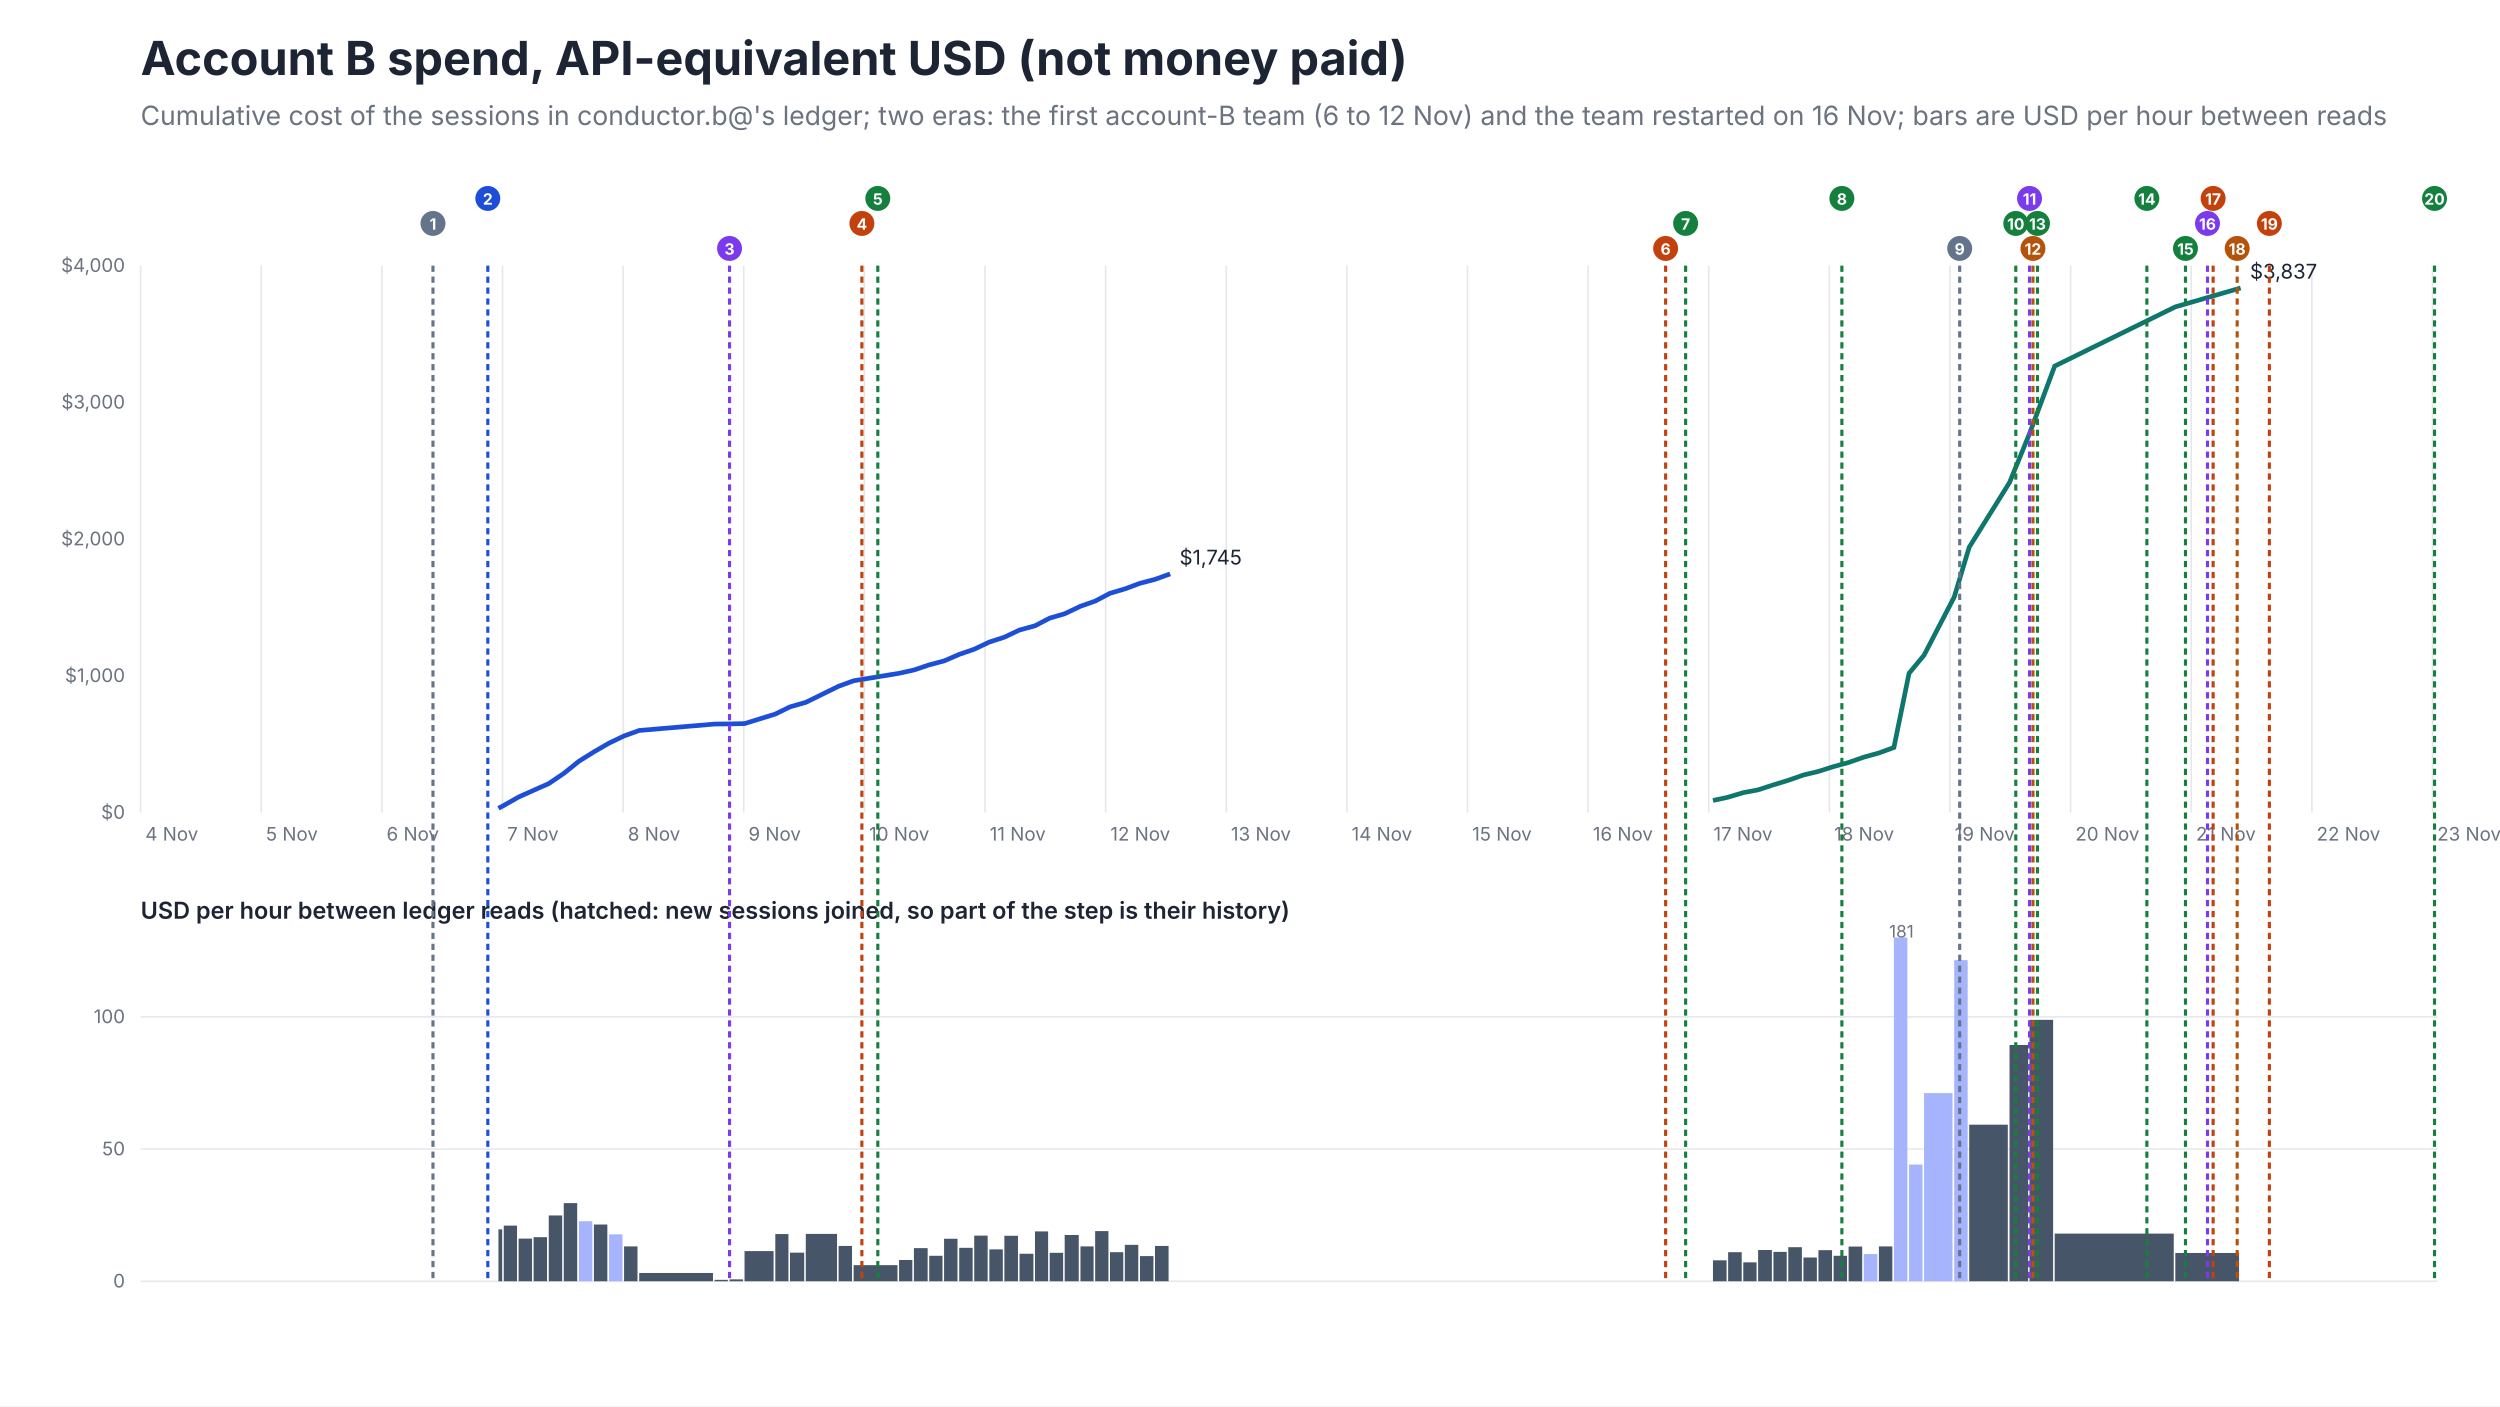
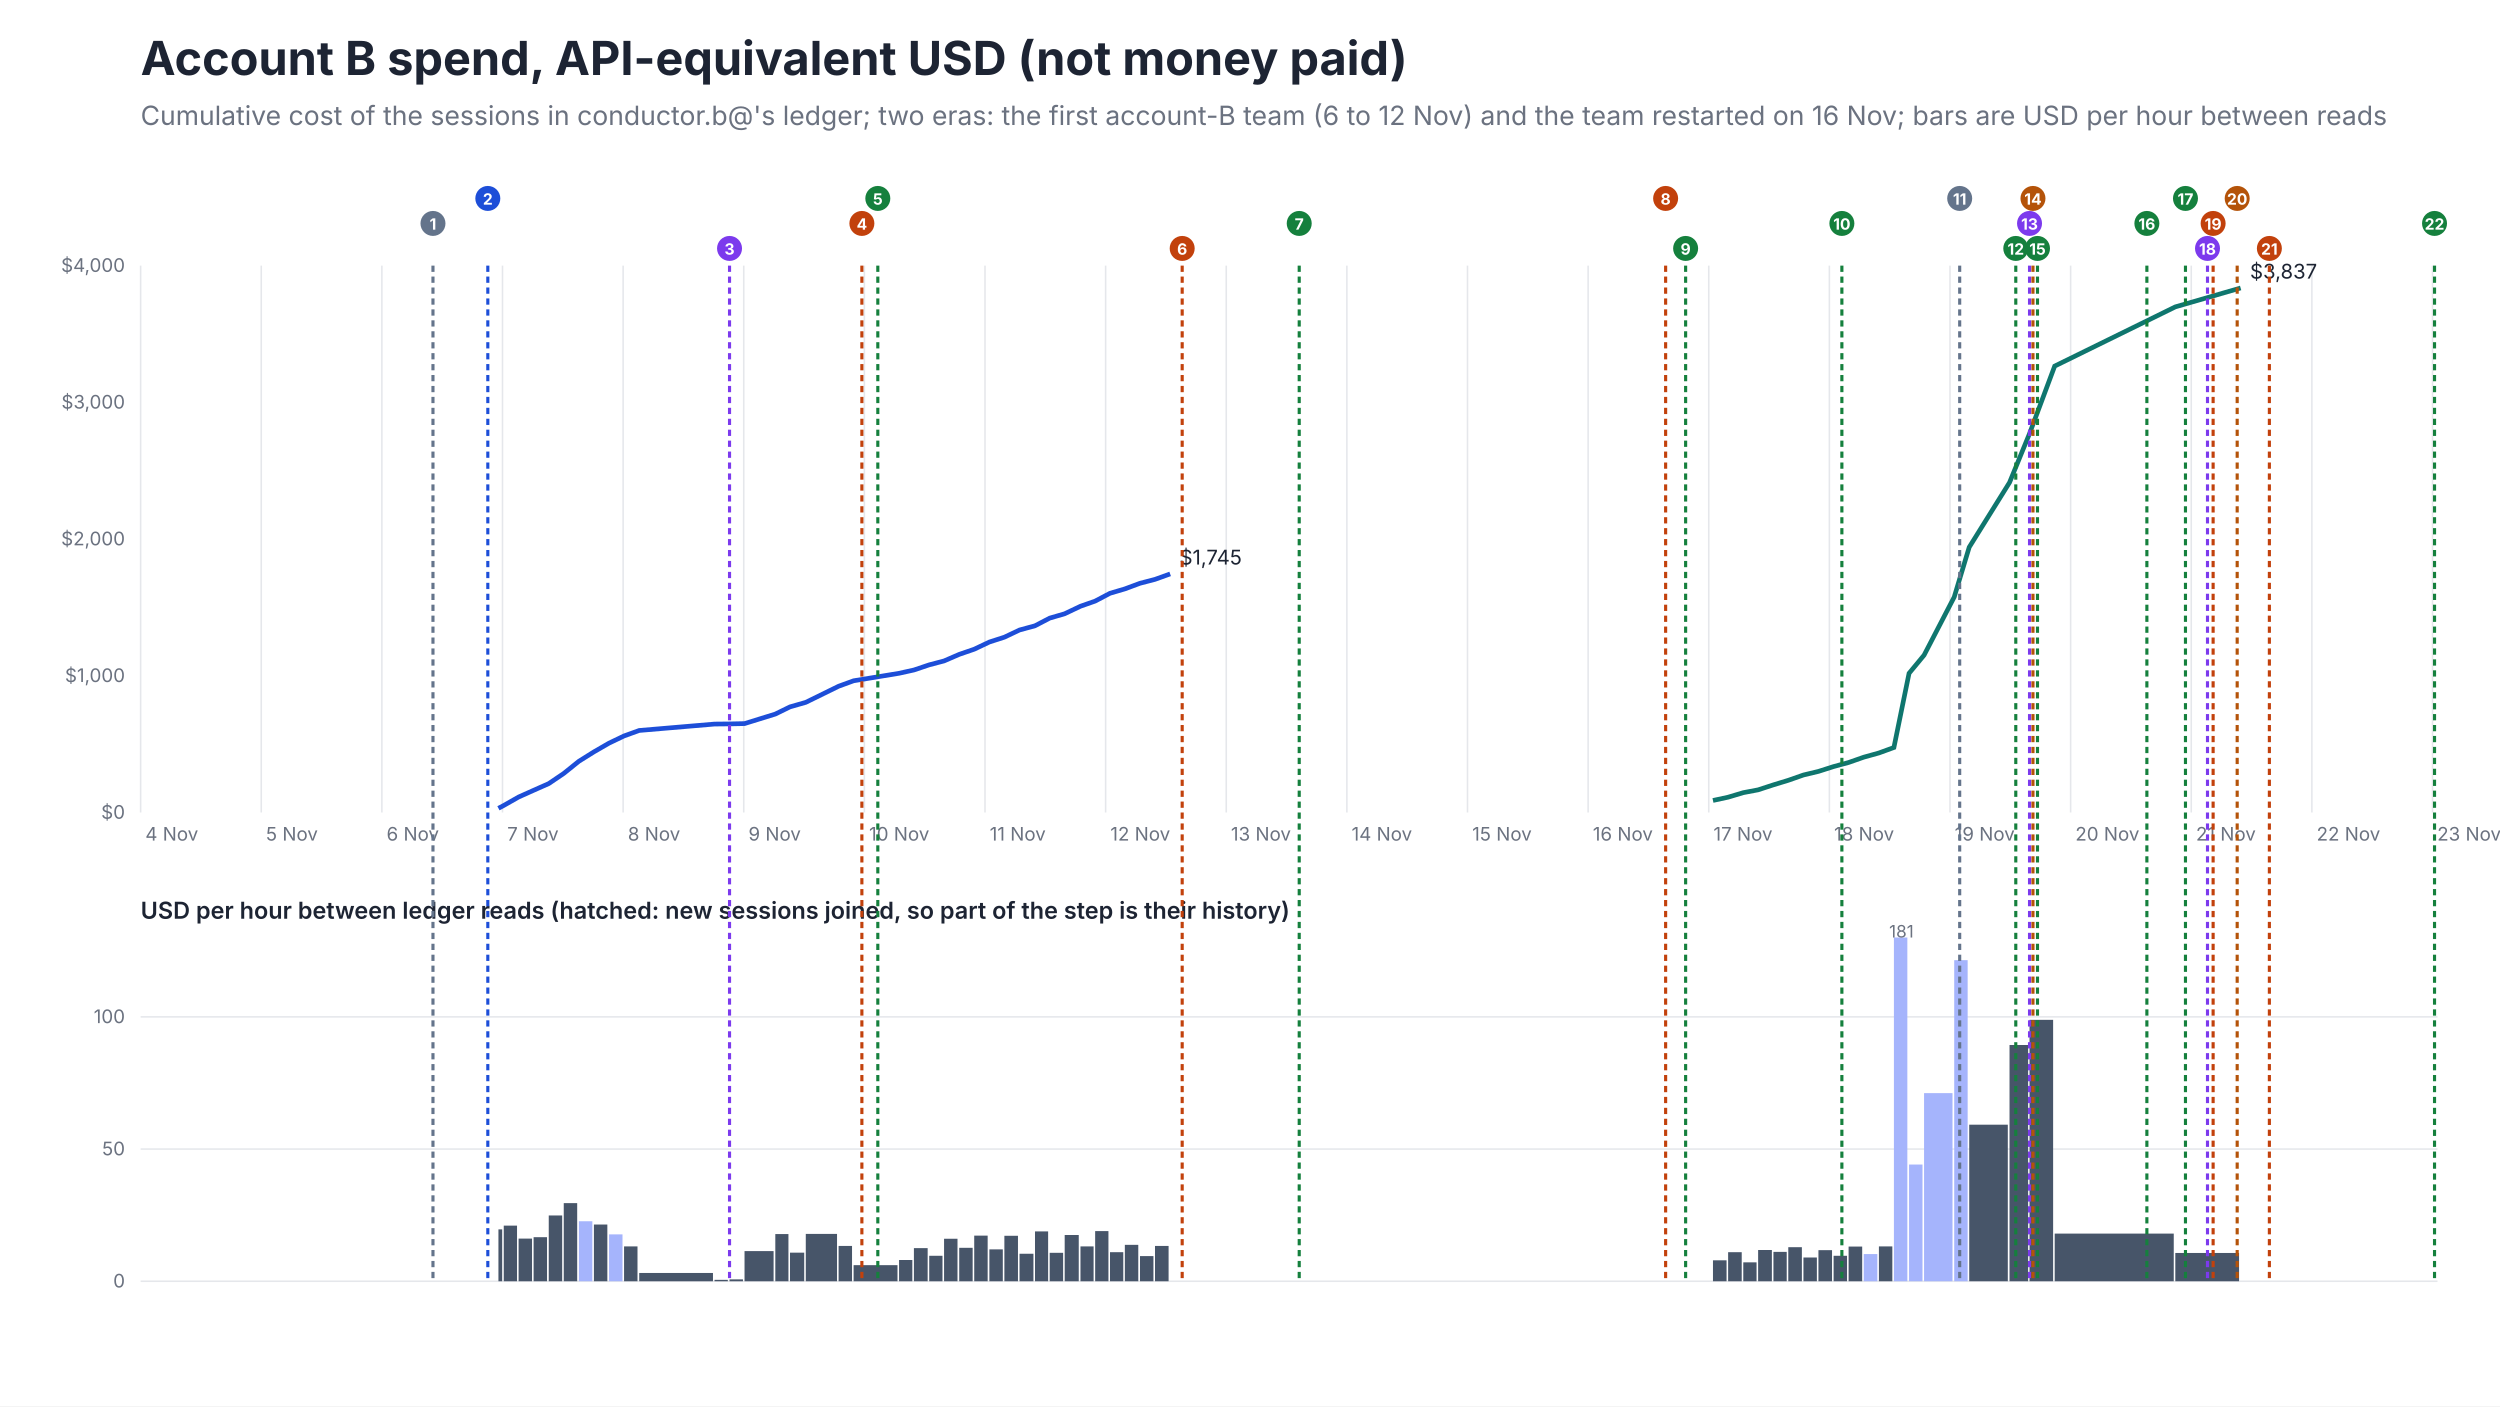
<svg xmlns="http://www.w3.org/2000/svg" viewBox="0 0 1600 900" width="1600" height="900" font-family="Inter,Helvetica,Arial,sans-serif">
  <rect width="1600" height="900" fill="#ffffff" />
  <text x="90" y="48" font-size="30" font-weight="700" fill="#1d2433">Account B spend, API-equivalent USD (not money paid)</text>
  <text x="90" y="80" font-size="17" fill="#6b7280">Cumulative cost of the sessions in conductor.b@'s ledger; two eras: the first account-B team (6 to 12 Nov) and the team restarted on 16 Nov; bars are USD per hour between reads</text>
  <line x1="90.0" y1="170" x2="90.0" y2="520" stroke="#e5e7eb" />
  <text x="93.0" y="538" font-size="12" fill="#6b7280">4 Nov</text>
  <line x1="167.2" y1="170" x2="167.2" y2="520" stroke="#e5e7eb" />
  <text x="170.2" y="538" font-size="12" fill="#6b7280">5 Nov</text>
  <line x1="244.4" y1="170" x2="244.4" y2="520" stroke="#e5e7eb" />
  <text x="247.4" y="538" font-size="12" fill="#6b7280">6 Nov</text>
  <line x1="321.6" y1="170" x2="321.6" y2="520" stroke="#e5e7eb" />
  <text x="324.6" y="538" font-size="12" fill="#6b7280">7 Nov</text>
  <line x1="398.8" y1="170" x2="398.8" y2="520" stroke="#e5e7eb" />
  <text x="401.8" y="538" font-size="12" fill="#6b7280">8 Nov</text>
  <line x1="476.0" y1="170" x2="476.0" y2="520" stroke="#e5e7eb" />
  <text x="479.0" y="538" font-size="12" fill="#6b7280">9 Nov</text>
  <line x1="553.2" y1="170" x2="553.2" y2="520" stroke="#e5e7eb" />
  <text x="556.2" y="538" font-size="12" fill="#6b7280">10 Nov</text>
  <line x1="630.4" y1="170" x2="630.4" y2="520" stroke="#e5e7eb" />
  <text x="633.4" y="538" font-size="12" fill="#6b7280">11 Nov</text>
  <line x1="707.6" y1="170" x2="707.6" y2="520" stroke="#e5e7eb" />
  <text x="710.6" y="538" font-size="12" fill="#6b7280">12 Nov</text>
  <line x1="784.8" y1="170" x2="784.8" y2="520" stroke="#e5e7eb" />
  <text x="787.8" y="538" font-size="12" fill="#6b7280">13 Nov</text>
  <line x1="862.0" y1="170" x2="862.0" y2="520" stroke="#e5e7eb" />
  <text x="865.0" y="538" font-size="12" fill="#6b7280">14 Nov</text>
  <line x1="939.2" y1="170" x2="939.2" y2="520" stroke="#e5e7eb" />
  <text x="942.2" y="538" font-size="12" fill="#6b7280">15 Nov</text>
  <line x1="1016.4" y1="170" x2="1016.4" y2="520" stroke="#e5e7eb" />
  <text x="1019.4" y="538" font-size="12" fill="#6b7280">16 Nov</text>
  <line x1="1093.6" y1="170" x2="1093.6" y2="520" stroke="#e5e7eb" />
  <text x="1096.6" y="538" font-size="12" fill="#6b7280">17 Nov</text>
  <line x1="1170.8" y1="170" x2="1170.8" y2="520" stroke="#e5e7eb" />
  <text x="1173.8" y="538" font-size="12" fill="#6b7280">18 Nov</text>
  <line x1="1248.0" y1="170" x2="1248.0" y2="520" stroke="#e5e7eb" />
  <text x="1251.0" y="538" font-size="12" fill="#6b7280">19 Nov</text>
  <line x1="1325.2" y1="170" x2="1325.2" y2="520" stroke="#e5e7eb" />
  <text x="1328.2" y="538" font-size="12" fill="#6b7280">20 Nov</text>
  <line x1="1402.4" y1="170" x2="1402.4" y2="520" stroke="#e5e7eb" />
  <text x="1405.4" y="538" font-size="12" fill="#6b7280">21 Nov</text>
  <line x1="1479.6" y1="170" x2="1479.6" y2="520" stroke="#e5e7eb" />
  <text x="1482.6" y="538" font-size="12" fill="#6b7280">22 Nov</text>
  <line x1="1556.8" y1="170" x2="1556.8" y2="520" stroke="#e5e7eb" />
  <text x="1559.8" y="538" font-size="12" fill="#6b7280">23 Nov</text>
  <text x="80" y="524.0" font-size="12" fill="#6b7280" text-anchor="end">$0</text>
  <text x="80" y="436.5" font-size="12" fill="#6b7280" text-anchor="end">$1,000</text>
  <text x="80" y="349.0" font-size="12" fill="#6b7280" text-anchor="end">$2,000</text>
  <text x="80" y="261.5" font-size="12" fill="#6b7280" text-anchor="end">$3,000</text>
  <text x="80" y="174.0" font-size="12" fill="#6b7280" text-anchor="end">$4,000</text>
  <polyline points="319.0,517.3 322.4,515.5 331.9,510.1 341.5,505.8 351.2,501.5 360.8,495.0 370.5,487.2 380.1,481.2 389.8,475.6 399.4,471.0 409.1,467.5 457.3,463.4 466.9,463.3 476.5,463.1 496.2,457.0 505.6,452.4 515.7,449.5 536.7,439.2 546.3,435.7 575.4,430.9 584.9,428.8 594.7,425.5 604.2,423.0 613.9,418.8 623.5,415.5 633.2,410.9 642.8,407.8 652.5,403.2 662.4,400.5 671.8,395.6 681.4,392.8 691.5,388.0 700.9,384.7 710.4,379.7 719.9,376.9 729.6,373.3 739.2,370.8 748.9,367.3" fill="none" stroke="#1d4ed8" stroke-width="3" />
  <text x="754.9" y="361.3" font-size="13" fill="#1d2433">$1,745</text>
  <polyline points="1096.3,512.3 1106.0,510.2 1115.7,507.3 1125.2,505.5 1135.0,502.3 1144.5,499.4 1154.2,496.0 1163.8,493.7 1173.5,490.6 1183.1,488.0 1192.8,484.6 1202.5,481.9 1212.1,478.4 1221.8,430.9 1231.4,419.3 1250.7,382.1 1260.3,350.2 1286.1,308.8 1298.9,277.5 1315.0,234.3 1392.2,196.4 1434.0,184.3" fill="none" stroke="#0f766e" stroke-width="3" />
  <text x="1440.0" y="178.3" font-size="13" fill="#1d2433">$3,837</text>
  <text x="90" y="588" font-size="15" fill="#1d2433" font-weight="600">USD per hour between ledger reads (hatched: new sessions joined, so part of the step is their history)</text>
  <text x="80" y="824.0" font-size="12" fill="#6b7280" text-anchor="end">0</text>
  <line x1="90" y1="820.0" x2="1560" y2="820.0" stroke="#e5e7eb" />
  <text x="80" y="739.4" font-size="12" fill="#6b7280" text-anchor="end">50</text>
  <line x1="90" y1="735.4" x2="1560" y2="735.4" stroke="#e5e7eb" />
  <text x="80" y="654.8" font-size="12" fill="#6b7280" text-anchor="end">100</text>
  <line x1="90" y1="650.8" x2="1560" y2="650.8" stroke="#e5e7eb" />
  <rect x="319.0" y="786.8" width="2.4" height="33.2" fill="#475569" />
  <rect x="322.4" y="784.4" width="8.5" height="35.6" fill="#475569" />
  <rect x="331.9" y="792.7" width="8.6" height="27.3" fill="#475569" />
  <rect x="341.5" y="791.8" width="8.6" height="28.2" fill="#475569" />
  <rect x="351.2" y="777.9" width="8.6" height="42.1" fill="#475569" />
  <rect x="360.8" y="770.0" width="8.6" height="50.0" fill="#475569" />
  <rect x="370.5" y="781.6" width="8.6" height="38.4" fill="#a5b4fc" />
  <rect x="380.1" y="783.7" width="8.6" height="36.3" fill="#475569" />
  <rect x="389.8" y="790.0" width="8.6" height="30.0" fill="#a5b4fc" />
  <rect x="399.4" y="797.7" width="8.6" height="22.3" fill="#475569" />
  <rect x="409.1" y="814.7" width="47.2" height="5.3" fill="#475569" />
  <rect x="457.3" y="819.1" width="8.5" height="0.9" fill="#475569" />
  <rect x="466.9" y="818.8" width="8.6" height="1.2" fill="#475569" />
  <rect x="476.5" y="800.7" width="18.6" height="19.3" fill="#475569" />
  <rect x="496.2" y="789.8" width="8.4" height="30.2" fill="#475569" />
  <rect x="505.6" y="801.7" width="9.1" height="18.3" fill="#475569" />
  <rect x="515.7" y="789.7" width="20.0" height="30.3" fill="#475569" />
  <rect x="536.7" y="797.4" width="8.6" height="22.6" fill="#475569" />
  <rect x="546.3" y="809.7" width="28.1" height="10.3" fill="#475569" />
  <rect x="575.4" y="806.4" width="8.5" height="13.6" fill="#475569" />
  <rect x="584.9" y="798.8" width="8.8" height="21.2" fill="#475569" />
  <rect x="594.7" y="803.7" width="8.5" height="16.3" fill="#475569" />
  <rect x="604.2" y="792.8" width="8.6" height="27.2" fill="#475569" />
  <rect x="613.9" y="798.6" width="8.6" height="21.4" fill="#475569" />
  <rect x="623.5" y="790.8" width="8.6" height="29.2" fill="#475569" />
  <rect x="633.2" y="799.6" width="8.6" height="20.4" fill="#475569" />
  <rect x="642.8" y="790.9" width="8.7" height="29.1" fill="#475569" />
  <rect x="652.5" y="802.4" width="8.9" height="17.6" fill="#475569" />
  <rect x="662.4" y="788.1" width="8.4" height="31.9" fill="#475569" />
  <rect x="671.8" y="801.8" width="8.6" height="18.2" fill="#475569" />
  <rect x="681.4" y="790.4" width="9.0" height="29.6" fill="#475569" />
  <rect x="691.5" y="797.7" width="8.4" height="22.3" fill="#475569" />
  <rect x="700.9" y="787.9" width="8.5" height="32.1" fill="#475569" />
  <rect x="710.4" y="801.4" width="8.5" height="18.6" fill="#475569" />
  <rect x="719.9" y="796.7" width="8.6" height="23.3" fill="#475569" />
  <rect x="729.6" y="803.9" width="8.6" height="16.1" fill="#475569" />
  <rect x="739.2" y="797.4" width="8.7" height="22.6" fill="#475569" />
  <rect x="1096.3" y="806.6" width="8.7" height="13.4" fill="#475569" />
  <rect x="1106.0" y="801.4" width="8.7" height="18.6" fill="#475569" />
  <rect x="1115.7" y="807.9" width="8.5" height="12.1" fill="#475569" />
  <rect x="1125.2" y="800.0" width="8.8" height="20.0" fill="#475569" />
  <rect x="1135.0" y="801.2" width="8.5" height="18.8" fill="#475569" />
  <rect x="1144.5" y="798.2" width="8.7" height="21.8" fill="#475569" />
  <rect x="1154.2" y="804.8" width="8.6" height="15.2" fill="#475569" />
  <rect x="1163.8" y="800.1" width="8.7" height="19.9" fill="#475569" />
  <rect x="1173.5" y="803.7" width="8.6" height="16.3" fill="#475569" />
  <rect x="1183.1" y="797.8" width="8.7" height="22.2" fill="#475569" />
  <rect x="1192.8" y="802.6" width="8.7" height="17.4" fill="#a5b4fc" />
  <rect x="1202.5" y="797.7" width="8.6" height="22.3" fill="#475569" />
  <rect x="1212.1" y="600.0" width="8.6" height="220.0" fill="#a5b4fc" />
  <text x="1216.9" y="600.0" font-size="11" fill="#6b7280" text-anchor="middle">181</text>
  <rect x="1221.8" y="745.3" width="8.6" height="74.7" fill="#a5b4fc" />
  <rect x="1231.4" y="699.6" width="18.2" height="120.4" fill="#a5b4fc" />
  <rect x="1250.7" y="614.5" width="8.6" height="205.5" fill="#a5b4fc" />
  <rect x="1260.3" y="719.8" width="24.7" height="100.2" fill="#475569" />
  <rect x="1286.1" y="668.8" width="11.9" height="151.2" fill="#475569" />
  <rect x="1298.9" y="652.7" width="15.1" height="167.3" fill="#475569" />
  <rect x="1315.0" y="789.5" width="76.2" height="30.5" fill="#475569" />
  <rect x="1392.2" y="801.9" width="40.8" height="18.1" fill="#475569" />
  <line x1="277.1" y1="170" x2="277.1" y2="820" stroke="#64748b" stroke-width="2" stroke-dasharray="4 3" />
  <circle cx="277.1" cy="143" r="8" fill="#64748b" />
  <text x="277.1" y="147" font-size="10" fill="#fff" text-anchor="middle" font-weight="700">1</text>
  <line x1="312.2" y1="170" x2="312.2" y2="820" stroke="#1d4ed8" stroke-width="2" stroke-dasharray="4 3" />
  <circle cx="312.2" cy="127" r="8" fill="#1d4ed8" />
  <text x="312.2" y="131" font-size="10" fill="#fff" text-anchor="middle" font-weight="700">2</text>
  <line x1="466.9" y1="170" x2="466.9" y2="820" stroke="#7c3aed" stroke-width="2" stroke-dasharray="4 3" />
  <circle cx="466.9" cy="159" r="8" fill="#7c3aed" />
  <text x="466.9" y="163" font-size="10" fill="#fff" text-anchor="middle" font-weight="700">3</text>
  <line x1="551.6" y1="170" x2="551.6" y2="820" stroke="#c2410c" stroke-width="2" stroke-dasharray="4 3" />
  <circle cx="551.6" cy="143" r="8" fill="#c2410c" />
  <text x="551.6" y="147" font-size="10" fill="#fff" text-anchor="middle" font-weight="700">4</text>
  <line x1="561.8" y1="170" x2="561.8" y2="820" stroke="#15803d" stroke-width="2" stroke-dasharray="4 3" />
  <circle cx="561.8" cy="127" r="8" fill="#15803d" />
  <text x="561.8" y="131" font-size="10" fill="#fff" text-anchor="middle" font-weight="700">5</text>
+   <line x1="756.6" y1="170" x2="756.6" y2="820" stroke="#c2410c" stroke-width="2" stroke-dasharray="4 3" />
+   <circle cx="756.6" cy="159" r="8" fill="#c2410c" />
+   <text x="756.6" y="163" font-size="10" fill="#fff" text-anchor="middle" font-weight="700">6</text>
+   <line x1="831.5" y1="170" x2="831.5" y2="820" stroke="#15803d" stroke-width="2" stroke-dasharray="4 3" />
+   <circle cx="831.5" cy="143" r="8" fill="#15803d" />
+   <text x="831.5" y="147" font-size="10" fill="#fff" text-anchor="middle" font-weight="700">7</text>
  <line x1="1066.0" y1="170" x2="1066.0" y2="820" stroke="#c2410c" stroke-width="2" stroke-dasharray="4 3" />
-   <circle cx="1066.0" cy="159" r="8" fill="#c2410c" />
-   <text x="1066.0" y="163" font-size="10" fill="#fff" text-anchor="middle" font-weight="700">6</text>
+   <circle cx="1066.0" cy="127" r="8" fill="#c2410c" />
+   <text x="1066.0" y="131" font-size="10" fill="#fff" text-anchor="middle" font-weight="700">8</text>
  <line x1="1078.8" y1="170" x2="1078.8" y2="820" stroke="#15803d" stroke-width="2" stroke-dasharray="4 3" />
-   <circle cx="1078.8" cy="143" r="8" fill="#15803d" />
-   <text x="1078.8" y="147" font-size="10" fill="#fff" text-anchor="middle" font-weight="700">7</text>
+   <circle cx="1078.8" cy="159" r="8" fill="#15803d" />
+   <text x="1078.8" y="163" font-size="10" fill="#fff" text-anchor="middle" font-weight="700">9</text>
  <line x1="1178.8" y1="170" x2="1178.8" y2="820" stroke="#15803d" stroke-width="2" stroke-dasharray="4 3" />
-   <circle cx="1178.8" cy="127" r="8" fill="#15803d" />
-   <text x="1178.8" y="131" font-size="10" fill="#fff" text-anchor="middle" font-weight="700">8</text>
+   <circle cx="1178.8" cy="143" r="8" fill="#15803d" />
+   <text x="1178.8" y="147" font-size="10" fill="#fff" text-anchor="middle" font-weight="700">10</text>
  <line x1="1254.2" y1="170" x2="1254.2" y2="820" stroke="#64748b" stroke-width="2" stroke-dasharray="4 3" />
-   <circle cx="1254.2" cy="159" r="8" fill="#64748b" />
-   <text x="1254.2" y="163" font-size="10" fill="#fff" text-anchor="middle" font-weight="700">9</text>
+   <circle cx="1254.2" cy="127" r="8" fill="#64748b" />
+   <text x="1254.2" y="131" font-size="10" fill="#fff" text-anchor="middle" font-weight="700">11</text>
  <line x1="1290.1" y1="170" x2="1290.1" y2="820" stroke="#15803d" stroke-width="2" stroke-dasharray="4 3" />
-   <circle cx="1290.1" cy="143" r="8" fill="#15803d" />
-   <text x="1290.1" y="147" font-size="10" fill="#fff" text-anchor="middle" font-weight="700">10</text>
+   <circle cx="1290.1" cy="159" r="8" fill="#15803d" />
+   <text x="1290.1" y="163" font-size="10" fill="#fff" text-anchor="middle" font-weight="700">12</text>
  <line x1="1298.9" y1="170" x2="1298.9" y2="820" stroke="#7c3aed" stroke-width="2" stroke-dasharray="4 3" />
-   <circle cx="1298.9" cy="127" r="8" fill="#7c3aed" />
-   <text x="1298.9" y="131" font-size="10" fill="#fff" text-anchor="middle" font-weight="700">11</text>
+   <circle cx="1298.9" cy="143" r="8" fill="#7c3aed" />
+   <text x="1298.9" y="147" font-size="10" fill="#fff" text-anchor="middle" font-weight="700">13</text>
  <line x1="1301.1" y1="170" x2="1301.1" y2="820" stroke="#b45309" stroke-width="2" stroke-dasharray="4 3" />
-   <circle cx="1301.1" cy="159" r="8" fill="#b45309" />
-   <text x="1301.1" y="163" font-size="10" fill="#fff" text-anchor="middle" font-weight="700">12</text>
+   <circle cx="1301.1" cy="127" r="8" fill="#b45309" />
+   <text x="1301.1" y="131" font-size="10" fill="#fff" text-anchor="middle" font-weight="700">14</text>
  <line x1="1304.0" y1="170" x2="1304.0" y2="820" stroke="#15803d" stroke-width="2" stroke-dasharray="4 3" />
-   <circle cx="1304.0" cy="143" r="8" fill="#15803d" />
-   <text x="1304.0" y="147" font-size="10" fill="#fff" text-anchor="middle" font-weight="700">13</text>
+   <circle cx="1304.0" cy="159" r="8" fill="#15803d" />
+   <text x="1304.0" y="163" font-size="10" fill="#fff" text-anchor="middle" font-weight="700">15</text>
  <line x1="1374.0" y1="170" x2="1374.0" y2="820" stroke="#15803d" stroke-width="2" stroke-dasharray="4 3" />
-   <circle cx="1374.0" cy="127" r="8" fill="#15803d" />
-   <text x="1374.0" y="131" font-size="10" fill="#fff" text-anchor="middle" font-weight="700">14</text>
+   <circle cx="1374.0" cy="143" r="8" fill="#15803d" />
+   <text x="1374.0" y="147" font-size="10" fill="#fff" text-anchor="middle" font-weight="700">16</text>
  <line x1="1398.7" y1="170" x2="1398.7" y2="820" stroke="#15803d" stroke-width="2" stroke-dasharray="4 3" />
-   <circle cx="1398.7" cy="159" r="8" fill="#15803d" />
-   <text x="1398.7" y="163" font-size="10" fill="#fff" text-anchor="middle" font-weight="700">15</text>
+   <circle cx="1398.7" cy="127" r="8" fill="#15803d" />
+   <text x="1398.7" y="131" font-size="10" fill="#fff" text-anchor="middle" font-weight="700">17</text>
  <line x1="1412.8" y1="170" x2="1412.8" y2="820" stroke="#7c3aed" stroke-width="2" stroke-dasharray="4 3" />
-   <circle cx="1412.8" cy="143" r="8" fill="#7c3aed" />
-   <text x="1412.8" y="147" font-size="10" fill="#fff" text-anchor="middle" font-weight="700">16</text>
+   <circle cx="1412.8" cy="159" r="8" fill="#7c3aed" />
+   <text x="1412.8" y="163" font-size="10" fill="#fff" text-anchor="middle" font-weight="700">18</text>
  <line x1="1416.4" y1="170" x2="1416.4" y2="820" stroke="#c2410c" stroke-width="2" stroke-dasharray="4 3" />
-   <circle cx="1416.4" cy="127" r="8" fill="#c2410c" />
-   <text x="1416.4" y="131" font-size="10" fill="#fff" text-anchor="middle" font-weight="700">17</text>
+   <circle cx="1416.4" cy="143" r="8" fill="#c2410c" />
+   <text x="1416.4" y="147" font-size="10" fill="#fff" text-anchor="middle" font-weight="700">19</text>
  <line x1="1431.8" y1="170" x2="1431.8" y2="820" stroke="#b45309" stroke-width="2" stroke-dasharray="4 3" />
-   <circle cx="1431.8" cy="159" r="8" fill="#b45309" />
-   <text x="1431.8" y="163" font-size="10" fill="#fff" text-anchor="middle" font-weight="700">18</text>
+   <circle cx="1431.8" cy="127" r="8" fill="#b45309" />
+   <text x="1431.8" y="131" font-size="10" fill="#fff" text-anchor="middle" font-weight="700">20</text>
  <line x1="1452.4" y1="170" x2="1452.4" y2="820" stroke="#c2410c" stroke-width="2" stroke-dasharray="4 3" />
-   <circle cx="1452.4" cy="143" r="8" fill="#c2410c" />
-   <text x="1452.4" y="147" font-size="10" fill="#fff" text-anchor="middle" font-weight="700">19</text>
+   <circle cx="1452.4" cy="159" r="8" fill="#c2410c" />
+   <text x="1452.4" y="163" font-size="10" fill="#fff" text-anchor="middle" font-weight="700">21</text>
  <line x1="1558.1" y1="170" x2="1558.1" y2="820" stroke="#15803d" stroke-width="2" stroke-dasharray="4 3" />
-   <circle cx="1558.1" cy="127" r="8" fill="#15803d" />
-   <text x="1558.1" y="131" font-size="10" fill="#fff" text-anchor="middle" font-weight="700">20</text>
+   <circle cx="1558.1" cy="143" r="8" fill="#15803d" />
+   <text x="1558.1" y="147" font-size="10" fill="#fff" text-anchor="middle" font-weight="700">22</text>
</svg>
